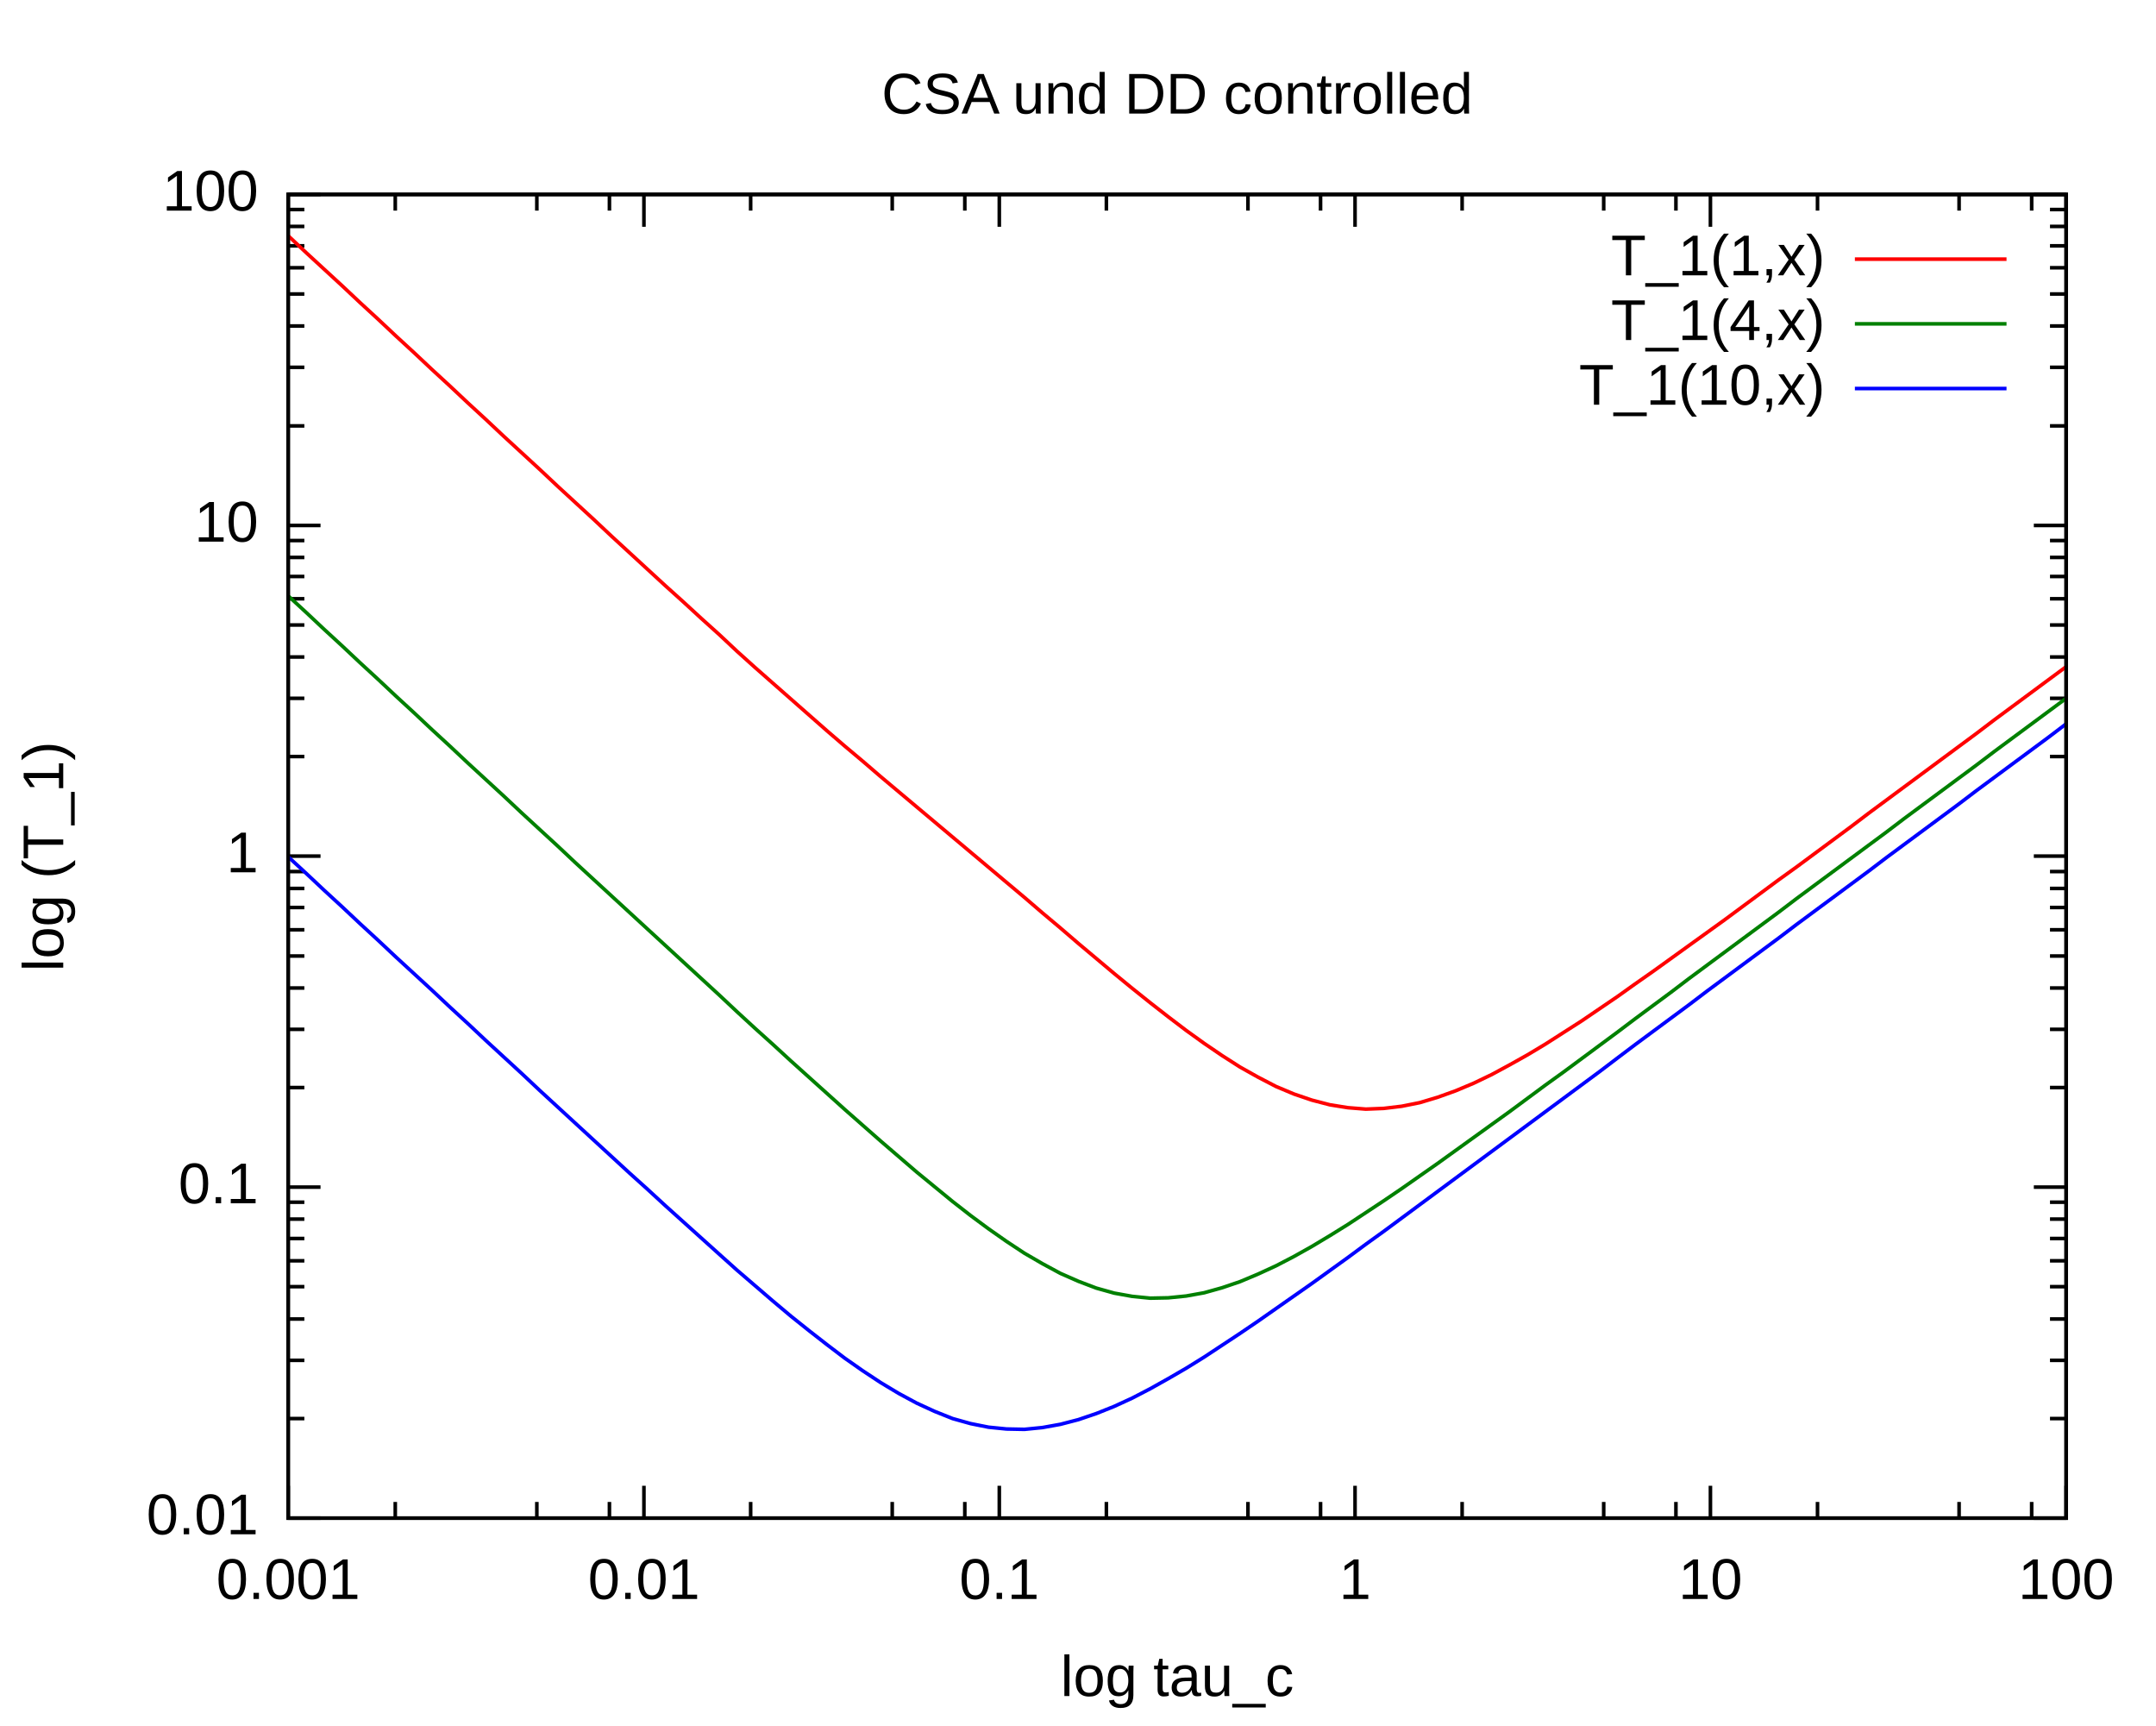
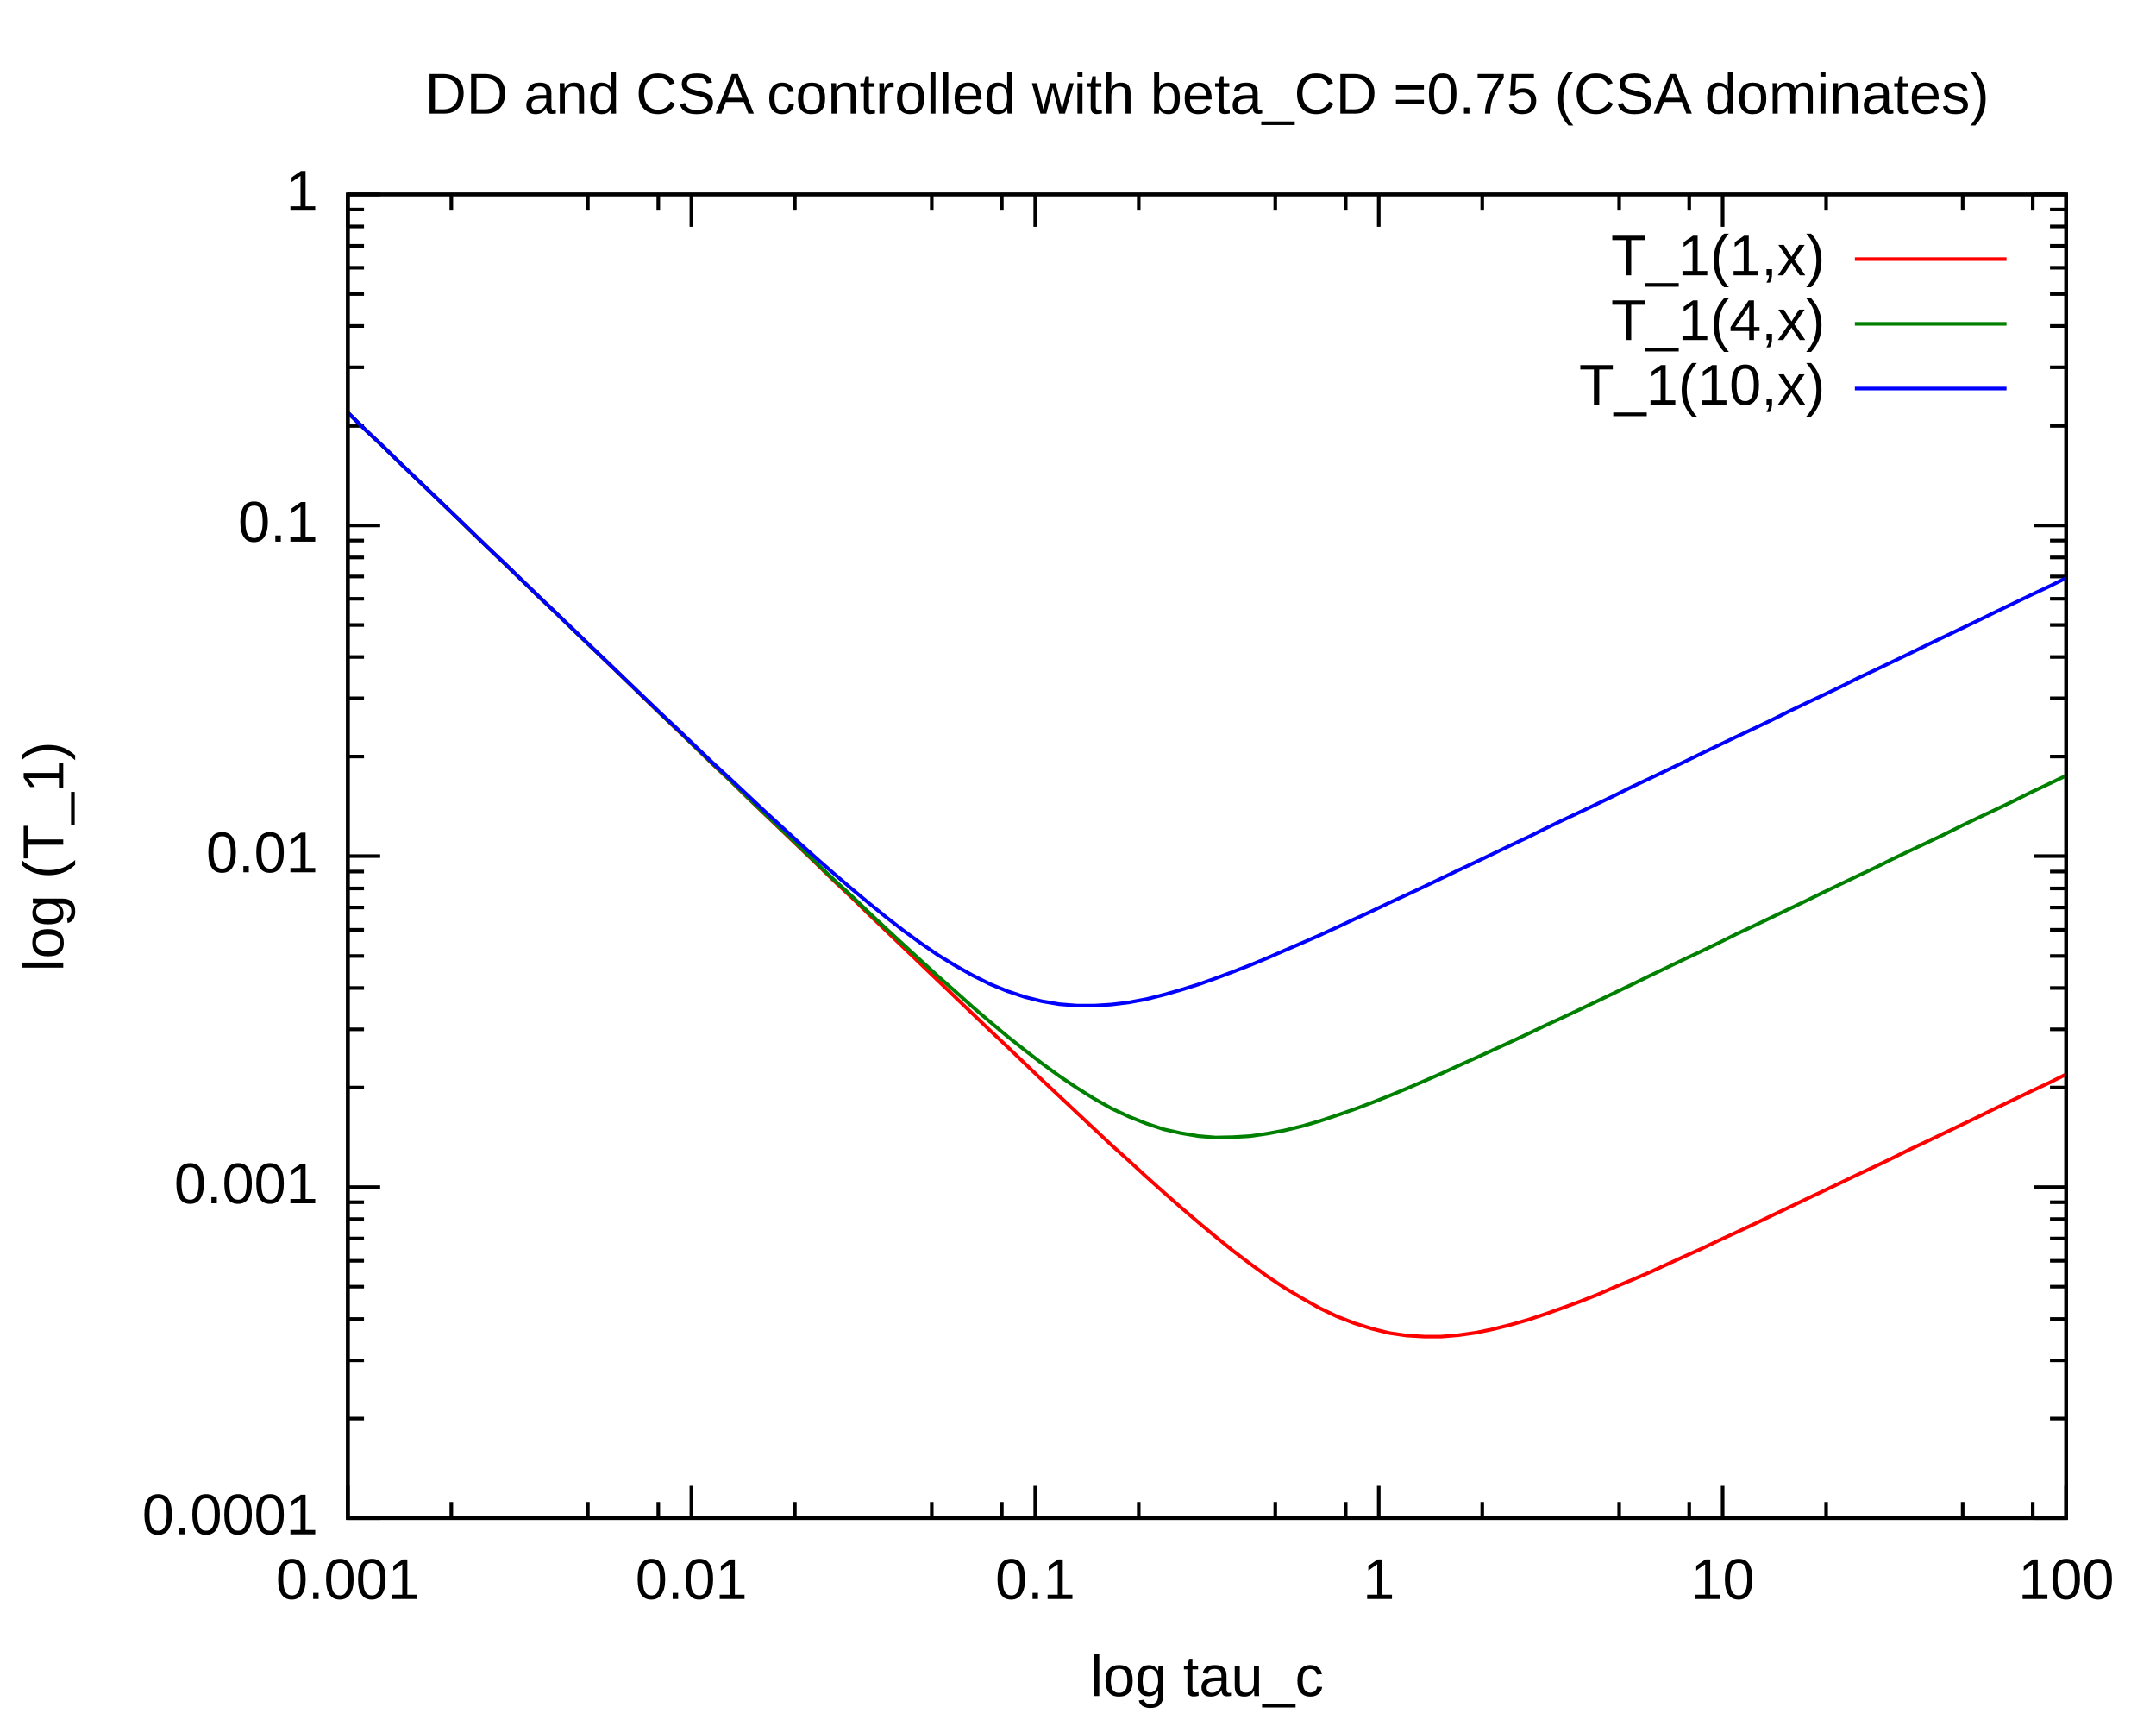
<svg xmlns="http://www.w3.org/2000/svg" xmlns:xlink="http://www.w3.org/1999/xlink" width="600" height="480" viewBox="0 0 600 480">
  <defs>
    <circle id="gpDot" r="0.5" stroke-width="0.5" />
    <path id="gpPt0" stroke-width="0.222" stroke="currentColor" d="M-1,0 h2 M0,-1 v2" />
    <path id="gpPt1" stroke-width="0.222" stroke="currentColor" d="M-1,-1 L1,1 M1,-1 L-1,1" />
    <path id="gpPt2" stroke-width="0.222" stroke="currentColor" d="M-1,0 L1,0 M0,-1 L0,1 M-1,-1 L1,1 M-1,1 L1,-1" />
    <rect id="gpPt3" stroke-width="0.222" stroke="currentColor" x="-1" y="-1" width="2" height="2" />
    <rect id="gpPt4" stroke-width="0.222" stroke="currentColor" fill="currentColor" x="-1" y="-1" width="2" height="2" />
    <circle id="gpPt5" stroke-width="0.222" stroke="currentColor" cx="0" cy="0" r="1" />
    <use xlink:href="#gpPt5" id="gpPt6" fill="currentColor" stroke="none" />
    <path id="gpPt7" stroke-width="0.222" stroke="currentColor" d="M0,-1.33 L-1.33,0.67 L1.33,0.67 z" />
    <use xlink:href="#gpPt7" id="gpPt8" fill="currentColor" stroke="none" />
    <use xlink:href="#gpPt7" id="gpPt9" stroke="currentColor" transform="rotate(180)" />
    <use xlink:href="#gpPt9" id="gpPt10" fill="currentColor" stroke="none" />
    <use xlink:href="#gpPt3" id="gpPt11" stroke="currentColor" transform="rotate(45)" />
    <use xlink:href="#gpPt11" id="gpPt12" fill="currentColor" stroke="none" />
  </defs>
  <g style="fill:none; color:white; stroke:currentColor; stroke-width:1.00; stroke-linecap:butt; stroke-linejoin:miter">
</g>
  <g style="fill:none; color:black; stroke:currentColor; stroke-width:1.00; stroke-linecap:butt; stroke-linejoin:miter">
-     <path d="M80.2,422.4 L89.2,422.4 M575.0,422.4 L566.0,422.4 " />
-     <g transform="translate(71.9,426.9)" style="stroke:none; fill:black; font-family:Arial; font-size:12.00pt; text-anchor:end">
+     <path d="M96.8,422.4 L105.8,422.4 M575.0,422.4 L566.0,422.4 " />
+     <g transform="translate(88.5,426.9)" style="stroke:none; fill:black; font-family:Arial; font-size:12.00pt; text-anchor:end">
+       <text> 0.0001</text>
+     </g>
+     <path d="M96.8,394.7 L101.3,394.7 M575.0,394.7 L570.5,394.7 M96.8,378.5 L101.3,378.5 M575.0,378.5 L570.5,378.5    M96.8,367.0 L101.3,367.0 M575.0,367.0 L570.5,367.0 M96.8,358.0 L101.3,358.0 M575.0,358.0 L570.5,358.0    M96.8,350.8 L101.3,350.8 M575.0,350.8 L570.5,350.8 M96.8,344.6 L101.3,344.6 M575.0,344.6 L570.5,344.6    M96.8,339.2 L101.3,339.2 M575.0,339.2 L570.5,339.2 M96.8,334.5 L101.3,334.5 M575.0,334.5 L570.5,334.5    M96.8,330.3 L105.8,330.3 M575.0,330.3 L566.0,330.3 " />
+     <g transform="translate(88.5,334.8)" style="stroke:none; fill:black; font-family:Arial; font-size:12.00pt; text-anchor:end">
+       <text> 0.001</text>
+     </g>
+     <path d="M96.8,302.6 L101.3,302.6 M575.0,302.6 L570.5,302.6 M96.8,286.4 L101.3,286.4 M575.0,286.4 L570.5,286.4    M96.8,274.9 L101.3,274.9 M575.0,274.9 L570.5,274.9 M96.8,266.0 L101.3,266.0 M575.0,266.0 L570.5,266.0    M96.8,258.7 L101.3,258.7 M575.0,258.7 L570.5,258.7 M96.8,252.5 L101.3,252.5 M575.0,252.5 L570.5,252.5    M96.8,247.2 L101.3,247.2 M575.0,247.2 L570.5,247.2 M96.8,242.5 L101.3,242.5 M575.0,242.5 L570.5,242.5    M96.8,238.2 L105.8,238.2 M575.0,238.2 L566.0,238.2 " />
+     <g transform="translate(88.5,242.7)" style="stroke:none; fill:black; font-family:Arial; font-size:12.00pt; text-anchor:end">
      <text> 0.01</text>
    </g>
-     <path d="M80.2,394.7 L84.7,394.7 M575.0,394.7 L570.5,394.7 M80.2,378.5 L84.7,378.5 M575.0,378.5 L570.5,378.5    M80.2,367.0 L84.7,367.0 M575.0,367.0 L570.5,367.0 M80.2,358.0 L84.7,358.0 M575.0,358.0 L570.5,358.0    M80.2,350.8 L84.7,350.8 M575.0,350.8 L570.5,350.8 M80.2,344.6 L84.7,344.6 M575.0,344.6 L570.5,344.6    M80.2,339.2 L84.7,339.2 M575.0,339.2 L570.5,339.2 M80.2,334.5 L84.7,334.5 M575.0,334.5 L570.5,334.5    M80.2,330.3 L89.2,330.3 M575.0,330.3 L566.0,330.3 " />
-     <g transform="translate(71.9,334.8)" style="stroke:none; fill:black; font-family:Arial; font-size:12.00pt; text-anchor:end">
+     <path d="M96.8,210.5 L101.3,210.5 M575.0,210.5 L570.5,210.5 M96.8,194.3 L101.3,194.3 M575.0,194.3 L570.5,194.3    M96.8,182.8 L101.3,182.8 M575.0,182.8 L570.5,182.8 M96.8,173.9 L101.3,173.9 M575.0,173.9 L570.5,173.9    M96.8,166.6 L101.3,166.6 M575.0,166.6 L570.5,166.6 M96.8,160.4 L101.3,160.4 M575.0,160.4 L570.5,160.4    M96.8,155.1 L101.3,155.1 M575.0,155.1 L570.5,155.1 M96.8,150.4 L101.3,150.4 M575.0,150.4 L570.5,150.4    M96.8,146.2 L105.8,146.2 M575.0,146.2 L566.0,146.2 " />
+     <g transform="translate(88.5,150.7)" style="stroke:none; fill:black; font-family:Arial; font-size:12.00pt; text-anchor:end">
      <text> 0.1</text>
    </g>
-     <path d="M80.2,302.6 L84.7,302.6 M575.0,302.6 L570.5,302.6 M80.2,286.4 L84.7,286.4 M575.0,286.4 L570.5,286.4    M80.2,274.9 L84.7,274.9 M575.0,274.9 L570.5,274.9 M80.2,266.0 L84.7,266.0 M575.0,266.0 L570.5,266.0    M80.2,258.7 L84.7,258.7 M575.0,258.7 L570.5,258.7 M80.2,252.5 L84.7,252.5 M575.0,252.5 L570.5,252.5    M80.2,247.2 L84.7,247.2 M575.0,247.2 L570.5,247.2 M80.2,242.5 L84.7,242.5 M575.0,242.5 L570.5,242.5    M80.2,238.2 L89.2,238.2 M575.0,238.2 L566.0,238.2 " />
-     <g transform="translate(71.9,242.7)" style="stroke:none; fill:black; font-family:Arial; font-size:12.00pt; text-anchor:end">
+     <path d="M96.8,118.5 L101.3,118.5 M575.0,118.5 L570.5,118.5 M96.8,102.2 L101.3,102.2 M575.0,102.2 L570.5,102.2    M96.8,90.7 L101.3,90.7 M575.0,90.7 L570.5,90.7 M96.8,81.8 L101.3,81.8 M575.0,81.8 L570.5,81.8    M96.8,74.5 L101.3,74.5 M575.0,74.5 L570.5,74.5 M96.8,68.4 L101.3,68.4 M575.0,68.4 L570.5,68.4    M96.8,63.0 L101.3,63.0 M575.0,63.0 L570.5,63.0 M96.8,58.3 L101.3,58.3 M575.0,58.3 L570.5,58.3    M96.8,54.1 L105.8,54.1 M575.0,54.1 L566.0,54.1 " />
+     <g transform="translate(88.5,58.6)" style="stroke:none; fill:black; font-family:Arial; font-size:12.00pt; text-anchor:end">
      <text> 1</text>
    </g>
-     <path d="M80.2,210.5 L84.7,210.5 M575.0,210.5 L570.5,210.5 M80.2,194.3 L84.7,194.3 M575.0,194.3 L570.5,194.3    M80.2,182.8 L84.7,182.8 M575.0,182.8 L570.5,182.8 M80.2,173.9 L84.7,173.9 M575.0,173.9 L570.5,173.9    M80.2,166.6 L84.7,166.6 M575.0,166.6 L570.5,166.6 M80.2,160.4 L84.7,160.4 M575.0,160.4 L570.5,160.4    M80.2,155.1 L84.7,155.1 M575.0,155.1 L570.5,155.1 M80.2,150.4 L84.7,150.4 M575.0,150.4 L570.5,150.4    M80.2,146.2 L89.2,146.2 M575.0,146.2 L566.0,146.2 " />
-     <g transform="translate(71.9,150.7)" style="stroke:none; fill:black; font-family:Arial; font-size:12.00pt; text-anchor:end">
+     <path d="M96.8,422.4 L96.8,413.4 M96.8,54.1 L96.8,63.1 " />
+     <g transform="translate(96.8,444.9)" style="stroke:none; fill:black; font-family:Arial; font-size:12.00pt; text-anchor:middle">
+       <text> 0.001</text>
+     </g>
+     <path d="M125.6,422.4 L125.6,417.9 M125.6,54.1 L125.6,58.6 M163.6,422.4 L163.6,417.9 M163.6,54.1 L163.6,58.6    M183.2,422.4 L183.2,417.9 M183.2,54.1 L183.2,58.6 M192.4,422.4 L192.4,413.4 M192.4,54.1 L192.4,63.1    " />
+     <g transform="translate(192.4,444.9)" style="stroke:none; fill:black; font-family:Arial; font-size:12.00pt; text-anchor:middle">
+       <text> 0.01</text>
+     </g>
+     <path d="M221.2,422.4 L221.2,417.9 M221.2,54.1 L221.2,58.6 M259.3,422.4 L259.3,417.9 M259.3,54.1 L259.3,58.6    M278.8,422.4 L278.8,417.9 M278.8,54.1 L278.8,58.6 M288.1,422.4 L288.1,413.4 M288.1,54.1 L288.1,63.1    " />
+     <g transform="translate(288.1,444.9)" style="stroke:none; fill:black; font-family:Arial; font-size:12.00pt; text-anchor:middle">
+       <text> 0.1</text>
+     </g>
+     <path d="M316.9,422.4 L316.9,417.9 M316.9,54.1 L316.9,58.6 M354.9,422.4 L354.9,417.9 M354.9,54.1 L354.9,58.6    M374.5,422.4 L374.5,417.9 M374.5,54.1 L374.5,58.6 M383.7,422.4 L383.7,413.4 M383.7,54.1 L383.7,63.1    " />
+     <g transform="translate(383.7,444.9)" style="stroke:none; fill:black; font-family:Arial; font-size:12.00pt; text-anchor:middle">
+       <text> 1</text>
+     </g>
+     <path d="M412.5,422.4 L412.5,417.9 M412.5,54.1 L412.5,58.6 M450.6,422.4 L450.6,417.9 M450.6,54.1 L450.6,58.6    M470.1,422.4 L470.1,417.9 M470.1,54.1 L470.1,58.6 M479.4,422.4 L479.4,413.4 M479.4,54.1 L479.4,63.1    " />
+     <g transform="translate(479.4,444.9)" style="stroke:none; fill:black; font-family:Arial; font-size:12.00pt; text-anchor:middle">
      <text> 10</text>
    </g>
-     <path d="M80.2,118.5 L84.7,118.5 M575.0,118.5 L570.5,118.5 M80.2,102.2 L84.7,102.2 M575.0,102.2 L570.5,102.2    M80.2,90.7 L84.7,90.7 M575.0,90.7 L570.5,90.7 M80.2,81.8 L84.7,81.8 M575.0,81.8 L570.5,81.8    M80.2,74.5 L84.7,74.5 M575.0,74.5 L570.5,74.5 M80.2,68.4 L84.7,68.4 M575.0,68.4 L570.5,68.4    M80.2,63.0 L84.7,63.0 M575.0,63.0 L570.5,63.0 M80.2,58.3 L84.7,58.3 M575.0,58.3 L570.5,58.3    M80.2,54.1 L89.2,54.1 M575.0,54.1 L566.0,54.1 " />
-     <g transform="translate(71.9,58.6)" style="stroke:none; fill:black; font-family:Arial; font-size:12.00pt; text-anchor:end">
-       <text> 100</text>
-     </g>
-     <path d="M80.2,422.4 L80.2,413.4 M80.2,54.1 L80.2,63.1 " />
-     <g transform="translate(80.2,444.9)" style="stroke:none; fill:black; font-family:Arial; font-size:12.00pt; text-anchor:middle">
-       <text> 0.001</text>
-     </g>
-     <path d="M110.0,422.4 L110.0,417.9 M110.0,54.1 L110.0,58.6 M149.4,422.4 L149.4,417.9 M149.4,54.1 L149.4,58.6    M169.6,422.4 L169.6,417.9 M169.6,54.1 L169.6,58.6 M179.2,422.4 L179.2,413.4 M179.2,54.1 L179.2,63.1    " />
-     <g transform="translate(179.2,444.9)" style="stroke:none; fill:black; font-family:Arial; font-size:12.00pt; text-anchor:middle">
-       <text> 0.01</text>
-     </g>
-     <path d="M208.9,422.4 L208.9,417.9 M208.9,54.1 L208.9,58.6 M248.3,422.4 L248.3,417.9 M248.3,54.1 L248.3,58.6    M268.5,422.4 L268.5,417.9 M268.5,54.1 L268.5,58.6 M278.1,422.4 L278.1,413.4 M278.1,54.1 L278.1,63.1    " />
-     <g transform="translate(278.1,444.9)" style="stroke:none; fill:black; font-family:Arial; font-size:12.00pt; text-anchor:middle">
-       <text> 0.1</text>
-     </g>
-     <path d="M307.9,422.4 L307.9,417.9 M307.9,54.1 L307.9,58.6 M347.3,422.4 L347.3,417.9 M347.3,54.1 L347.3,58.6    M367.5,422.4 L367.5,417.9 M367.5,54.1 L367.5,58.6 M377.1,422.4 L377.1,413.4 M377.1,54.1 L377.1,63.1    " />
-     <g transform="translate(377.1,444.9)" style="stroke:none; fill:black; font-family:Arial; font-size:12.00pt; text-anchor:middle">
-       <text> 1</text>
-     </g>
-     <path d="M406.9,422.4 L406.9,417.9 M406.9,54.1 L406.9,58.6 M446.3,422.4 L446.3,417.9 M446.3,54.1 L446.3,58.6    M466.4,422.4 L466.4,417.9 M466.4,54.1 L466.4,58.6 M476.0,422.4 L476.0,413.4 M476.0,54.1 L476.0,63.1    " />
-     <g transform="translate(476.0,444.9)" style="stroke:none; fill:black; font-family:Arial; font-size:12.00pt; text-anchor:middle">
-       <text> 10</text>
-     </g>
-     <path d="M505.8,422.4 L505.8,417.9 M505.8,54.1 L505.8,58.6 M545.2,422.4 L545.2,417.9 M545.2,54.1 L545.2,58.6    M565.4,422.4 L565.4,417.9 M565.4,54.1 L565.4,58.6 M575.0,422.4 L575.0,413.4 M575.0,54.1 L575.0,63.1    " />
+     <path d="M508.2,422.4 L508.2,417.9 M508.2,54.1 L508.2,58.6 M546.2,422.4 L546.2,417.9 M546.2,54.1 L546.2,58.6    M565.7,422.4 L565.7,417.9 M565.7,54.1 L565.7,58.6 M575.0,422.4 L575.0,413.4 M575.0,54.1 L575.0,63.1    " />
    <g transform="translate(575.0,444.9)" style="stroke:none; fill:black; font-family:Arial; font-size:12.00pt; text-anchor:middle">
      <text> 100</text>
    </g>
-     <path d="M80.2,54.1 L80.2,422.4 L575.0,422.4 L575.0,54.1 L80.2,54.1 Z " />
+     <path d="M96.8,54.1 L96.8,422.4 L575.0,422.4 L575.0,54.1 L96.8,54.1 Z " />
    <g transform="translate(17.6,238.3) rotate(270)" style="stroke:none; fill:black; font-family:Arial; font-size:12.00pt; text-anchor:middle">
      <text>log (T_1)</text>
    </g>
-     <g transform="translate(327.6,471.9)" style="stroke:none; fill:black; font-family:Arial; font-size:12.00pt; text-anchor:middle">
+     <g transform="translate(335.9,471.9)" style="stroke:none; fill:black; font-family:Arial; font-size:12.00pt; text-anchor:middle">
      <text>log tau_c</text>
    </g>
-     <g transform="translate(327.6,31.6)" style="stroke:none; fill:black; font-family:Arial; font-size:12.00pt; text-anchor:middle">
-       <text>CSA und DD controlled</text>
+     <g transform="translate(335.9,31.6)" style="stroke:none; fill:black; font-family:Arial; font-size:12.00pt; text-anchor:middle">
+       <text>DD and CSA controlled with beta_CD =0.75 (CSA dominates)</text>
    </g>
  </g>
  <a xlink:title="Plot #1">
    <g style="fill:none; color:red; stroke:currentColor; stroke-width:1.00; stroke-linecap:butt; stroke-linejoin:miter">
      <g transform="translate(507.9,76.6)" style="stroke:none; fill:black; font-family:Arial; font-size:12.00pt; text-anchor:end">
        <text>T_1(1,x)</text>
      </g>
-       <path d="M516.2,72.1 L558.4,72.1 M80.2,65.6 L85.2,70.3 L90.2,74.9 L95.2,79.5 L100.2,84.2 L105.2,88.8    L110.2,93.5 L115.2,98.1 L120.2,102.8 L125.2,107.4 L130.2,112.1 L135.2,116.7 L140.2,121.4 L145.2,126.0    L150.2,130.6 L155.2,135.3 L160.2,139.9 L165.2,144.5 L170.2,149.2 L175.2,153.8 L180.2,158.4 L185.2,163.0    L190.2,167.5 L195.2,172.1 L200.2,176.6 L205.1,181.2 L210.1,185.7 L215.1,190.1 L220.1,194.5 L225.1,198.9    L230.1,203.3 L235.1,207.6 L240.1,211.8 L245.1,216.1 L250.1,220.3 L255.1,224.5 L260.1,228.7 L265.1,232.9    L270.1,237.1 L275.1,241.3 L280.1,245.5 L285.1,249.7 L290.1,254.0 L295.1,258.2 L300.1,262.5 L305.1,266.7    L310.1,270.9 L315.1,275.0 L320.1,279.0 L325.1,282.9 L330.1,286.7 L335.1,290.3 L340.1,293.7 L345.1,296.9    L350.1,299.7 L355.1,302.3 L360.1,304.4 L365.1,306.1 L370.1,307.4 L375.1,308.2 L380.1,308.6 L385.1,308.4    L390.1,307.8 L395.1,306.8 L400.1,305.3 L405.1,303.5 L410.1,301.4 L415.1,299.0 L420.1,296.3 L425.1,293.5    L430.1,290.5 L435.1,287.3 L440.1,284.1 L445.1,280.7 L450.1,277.3 L455.0,273.8 L460.0,270.3 L465.0,266.7    L470.0,263.1 L475.0,259.5 L480.0,255.9 L485.0,252.2 L490.0,248.5 L495.0,244.8 L500.0,241.2 L505.0,237.5    L510.0,233.8 L515.0,230.1 L520.0,226.3 L525.0,222.6 L530.0,218.9 L535.0,215.2 L540.0,211.5 L545.0,207.8    L550.0,204.1 L555.0,200.3 L560.0,196.6 L565.0,192.9 L570.0,189.2 L575.0,185.5 " />
+       <path d="M516.2,72.1 L558.4,72.1 M96.8,114.8 L101.6,119.5 L106.5,124.1 L111.3,128.8 L116.1,133.4 L121.0,138.1    L125.8,142.7 L130.6,147.4 L135.4,152.0 L140.3,156.7 L145.1,161.3 L149.9,166.0 L154.8,170.6 L159.6,175.3    L164.4,179.9 L169.3,184.6 L174.1,189.2 L178.9,193.9 L183.7,198.5 L188.6,203.2 L193.4,207.8 L198.2,212.5    L203.1,217.1 L207.9,221.8 L212.7,226.4 L217.6,231.1 L222.4,235.7 L227.2,240.3 L232.0,245.0 L236.9,249.6    L241.7,254.3 L246.5,258.9 L251.4,263.6 L256.2,268.2 L261.0,272.8 L265.9,277.5 L270.7,282.1 L275.5,286.7    L280.4,291.3 L285.2,295.9 L290.0,300.5 L294.8,305.0 L299.7,309.6 L304.5,314.1 L309.3,318.6 L314.2,323.0    L319.0,327.4 L323.8,331.7 L328.7,336.0 L333.5,340.1 L338.3,344.1 L343.1,348.0 L348.0,351.7 L352.8,355.2    L357.6,358.4 L362.5,361.3 L367.3,364.0 L372.1,366.3 L377.0,368.2 L381.8,369.7 L386.6,370.9 L391.4,371.6    L396.3,371.9 L401.1,371.9 L405.9,371.5 L410.8,370.8 L415.6,369.8 L420.4,368.6 L425.3,367.2 L430.1,365.6    L434.9,363.9 L439.8,362.1 L444.6,360.2 L449.4,358.1 L454.2,356.1 L459.1,354.0 L463.9,351.8 L468.7,349.6    L473.6,347.4 L478.4,345.1 L483.2,342.9 L488.1,340.6 L492.9,338.3 L497.7,336.0 L502.5,333.7 L507.4,331.4    L512.2,329.1 L517.0,326.8 L521.9,324.5 L526.7,322.2 L531.5,319.8 L536.4,317.5 L541.2,315.2 L546.0,312.9    L550.8,310.6 L555.7,308.2 L560.5,305.9 L565.3,303.6 L570.2,301.3 L575.0,298.9 " />
    </g>
  </a>
  <a xlink:title="Plot #2">
    <g style="fill:none; color:green; stroke:currentColor; stroke-width:1.00; stroke-linecap:butt; stroke-linejoin:miter">
      <g transform="translate(507.9,94.6)" style="stroke:none; fill:black; font-family:Arial; font-size:12.00pt; text-anchor:end">
        <text>T_1(4,x)</text>
      </g>
-       <path d="M516.2,90.1 L558.4,90.1 M80.2,165.8 L85.2,170.4 L90.2,175.1 L95.2,179.7 L100.2,184.4 L105.2,189.0    L110.2,193.7 L115.2,198.3 L120.2,203.0 L125.2,207.6 L130.2,212.3 L135.2,216.9 L140.2,221.5 L145.2,226.2    L150.2,230.8 L155.2,235.4 L160.2,240.1 L165.2,244.7 L170.2,249.3 L175.2,253.9 L180.2,258.5 L185.2,263.1    L190.2,267.7 L195.2,272.3 L200.2,276.9 L205.1,281.5 L210.1,286.1 L215.1,290.6 L220.1,295.2 L225.1,299.7    L230.1,304.2 L235.1,308.7 L240.1,313.1 L245.1,317.5 L250.1,321.8 L255.1,326.1 L260.1,330.2 L265.1,334.3    L270.1,338.2 L275.1,341.9 L280.1,345.4 L285.1,348.7 L290.1,351.6 L295.1,354.3 L300.1,356.5 L305.1,358.4    L310.1,359.8 L315.1,360.7 L320.1,361.2 L325.1,361.1 L330.1,360.6 L335.1,359.7 L340.1,358.3 L345.1,356.6    L350.1,354.5 L355.1,352.2 L360.1,349.6 L365.1,346.8 L370.1,343.8 L375.1,340.7 L380.1,337.4 L385.1,334.1    L390.1,330.7 L395.1,327.2 L400.1,323.7 L405.1,320.1 L410.1,316.5 L415.1,312.9 L420.1,309.3 L425.1,305.6    L430.1,301.9 L435.1,298.3 L440.1,294.6 L445.1,290.9 L450.1,287.2 L455.0,283.5 L460.0,279.8 L465.0,276.1    L470.0,272.3 L475.0,268.6 L480.0,264.9 L485.0,261.2 L490.0,257.5 L495.0,253.8 L500.0,250.0 L505.0,246.3    L510.0,242.6 L515.0,238.9 L520.0,235.2 L525.0,231.5 L530.0,227.7 L535.0,224.0 L540.0,220.3 L545.0,216.6    L550.0,212.9 L555.0,209.1 L560.0,205.4 L565.0,201.7 L570.0,198.0 L575.0,194.3 " />
+       <path d="M516.2,90.1 L558.4,90.1 M96.8,114.8 L101.6,119.5 L106.5,124.1 L111.3,128.8 L116.1,133.4 L121.0,138.1    L125.8,142.7 L130.6,147.4 L135.4,152.0 L140.3,156.7 L145.1,161.3 L149.9,166.0 L154.8,170.6 L159.6,175.3    L164.4,179.9 L169.3,184.5 L174.1,189.2 L178.9,193.8 L183.7,198.5 L188.6,203.1 L193.4,207.8 L198.2,212.4    L203.1,217.0 L207.9,221.7 L212.7,226.3 L217.6,230.9 L222.4,235.5 L227.2,240.1 L232.0,244.7 L236.9,249.2    L241.7,253.8 L246.5,258.3 L251.4,262.8 L256.2,267.2 L261.0,271.6 L265.9,275.9 L270.7,280.2 L275.5,284.3    L280.4,288.4 L285.2,292.2 L290.0,295.9 L294.8,299.4 L299.7,302.7 L304.5,305.7 L309.3,308.4 L314.2,310.7    L319.0,312.6 L323.8,314.2 L328.7,315.3 L333.5,316.1 L338.3,316.5 L343.1,316.4 L348.0,316.1 L352.8,315.4    L357.6,314.5 L362.5,313.3 L367.3,311.9 L372.1,310.3 L377.0,308.6 L381.8,306.8 L386.6,304.9 L391.4,302.9    L396.3,300.8 L401.1,298.7 L405.9,296.5 L410.8,294.3 L415.6,292.1 L420.4,289.9 L425.3,287.6 L430.1,285.3    L434.9,283.1 L439.8,280.8 L444.6,278.5 L449.4,276.2 L454.2,273.9 L459.1,271.5 L463.9,269.2 L468.7,266.9    L473.6,264.6 L478.4,262.3 L483.2,259.9 L488.1,257.6 L492.9,255.3 L497.7,253.0 L502.5,250.7 L507.4,248.3    L512.2,246.0 L517.0,243.7 L521.9,241.4 L526.7,239.0 L531.5,236.7 L536.4,234.4 L541.2,232.1 L546.0,229.7    L550.8,227.4 L555.7,225.1 L560.5,222.8 L565.3,220.4 L570.2,218.1 L575.0,215.8 " />
    </g>
  </a>
  <a xlink:title="Plot #3">
    <g style="fill:none; color:blue; stroke:currentColor; stroke-width:1.00; stroke-linecap:butt; stroke-linejoin:miter">
      <g transform="translate(507.9,112.6)" style="stroke:none; fill:black; font-family:Arial; font-size:12.00pt; text-anchor:end">
        <text>T_1(10,x)</text>
      </g>
-       <path d="M516.2,108.1 L558.4,108.1 M80.2,238.4 L85.2,243.0 L90.2,247.7 L95.2,252.3 L100.2,257.0 L105.2,261.6    L110.2,266.3 L115.2,270.9 L120.2,275.5 L125.2,280.2 L130.2,284.8 L135.2,289.5 L140.2,294.1 L145.2,298.7    L150.2,303.4 L155.2,308.0 L160.2,312.6 L165.2,317.2 L170.2,321.8 L175.2,326.4 L180.2,330.9 L185.2,335.5    L190.2,340.0 L195.2,344.5 L200.2,349.0 L205.1,353.4 L210.1,357.7 L215.1,362.0 L220.1,366.2 L225.1,370.2    L230.1,374.1 L235.1,377.9 L240.1,381.4 L245.1,384.7 L250.1,387.7 L255.1,390.4 L260.1,392.7 L265.1,394.7    L270.1,396.1 L275.1,397.1 L280.1,397.6 L285.1,397.7 L290.1,397.2 L295.1,396.3 L300.1,395.0 L305.1,393.3    L310.1,391.3 L315.1,389.0 L320.1,386.4 L325.1,383.6 L330.1,380.7 L335.1,377.6 L340.1,374.3 L345.1,371.0    L350.1,367.6 L355.1,364.1 L360.1,360.6 L365.1,357.1 L370.1,353.5 L375.1,349.9 L380.1,346.2 L385.1,342.6    L390.1,338.9 L395.1,335.2 L400.1,331.5 L405.1,327.8 L410.1,324.1 L415.1,320.4 L420.1,316.7 L425.1,313.0    L430.1,309.3 L435.1,305.6 L440.1,301.9 L445.1,298.2 L450.1,294.4 L455.0,290.7 L460.0,287.0 L465.0,283.3    L470.0,279.6 L475.0,275.8 L480.0,272.1 L485.0,268.4 L490.0,264.7 L495.0,261.0 L500.0,257.2 L505.0,253.5    L510.0,249.8 L515.0,246.1 L520.0,242.4 L525.0,238.6 L530.0,234.9 L535.0,231.2 L540.0,227.5 L545.0,223.8    L550.0,220.0 L555.0,216.3 L560.0,212.6 L565.0,208.9 L570.0,205.2 L575.0,201.4 " />
+       <path d="M516.2,108.1 L558.4,108.1 M96.8,114.8 L101.6,119.5 L106.5,124.1 L111.3,128.8 L116.1,133.4 L121.0,138.1    L125.8,142.7 L130.6,147.3 L135.4,152.0 L140.3,156.6 L145.1,161.3 L149.9,165.9 L154.8,170.6 L159.6,175.2    L164.4,179.8 L169.3,184.5 L174.1,189.1 L178.9,193.7 L183.7,198.3 L188.6,202.9 L193.4,207.5 L198.2,212.1    L203.1,216.6 L207.9,221.1 L212.7,225.6 L217.6,230.1 L222.4,234.5 L227.2,238.8 L232.0,243.0 L236.9,247.2    L241.7,251.2 L246.5,255.1 L251.4,258.9 L256.2,262.4 L261.0,265.7 L265.9,268.7 L270.7,271.4 L275.5,273.8    L280.4,275.8 L285.2,277.4 L290.0,278.6 L294.8,279.4 L299.7,279.8 L304.5,279.8 L309.3,279.5 L314.2,278.9    L319.0,278.0 L323.8,276.8 L328.7,275.4 L333.5,273.9 L338.3,272.2 L343.1,270.4 L348.0,268.5 L352.8,266.5    L357.6,264.4 L362.5,262.3 L367.3,260.2 L372.1,258.0 L377.0,255.7 L381.8,253.5 L386.6,251.2 L391.4,249.0    L396.3,246.7 L401.1,244.4 L405.9,242.1 L410.8,239.8 L415.6,237.5 L420.4,235.2 L425.3,232.9 L430.1,230.5    L434.9,228.2 L439.8,225.9 L444.6,223.6 L449.4,221.3 L454.2,218.9 L459.1,216.6 L463.9,214.3 L468.7,212.0    L473.6,209.6 L478.4,207.3 L483.2,205.0 L488.1,202.7 L492.9,200.4 L497.7,198.0 L502.5,195.7 L507.4,193.4    L512.2,191.1 L517.0,188.7 L521.9,186.4 L526.7,184.1 L531.5,181.8 L536.4,179.4 L541.2,177.1 L546.0,174.8    L550.8,172.5 L555.7,170.1 L560.5,167.8 L565.3,165.5 L570.2,163.2 L575.0,160.8 " />
    </g>
  </a>
  <g style="fill:none; color:black; stroke:currentColor; stroke-width:1.00; stroke-linecap:butt; stroke-linejoin:miter">
-     <path d="M80.2,54.1 L80.2,422.4 L575.0,422.4 L575.0,54.1 L80.2,54.1 Z " />
+     <path d="M96.8,54.1 L96.8,422.4 L575.0,422.4 L575.0,54.1 L96.8,54.1 Z " />
  </g>
</svg>
